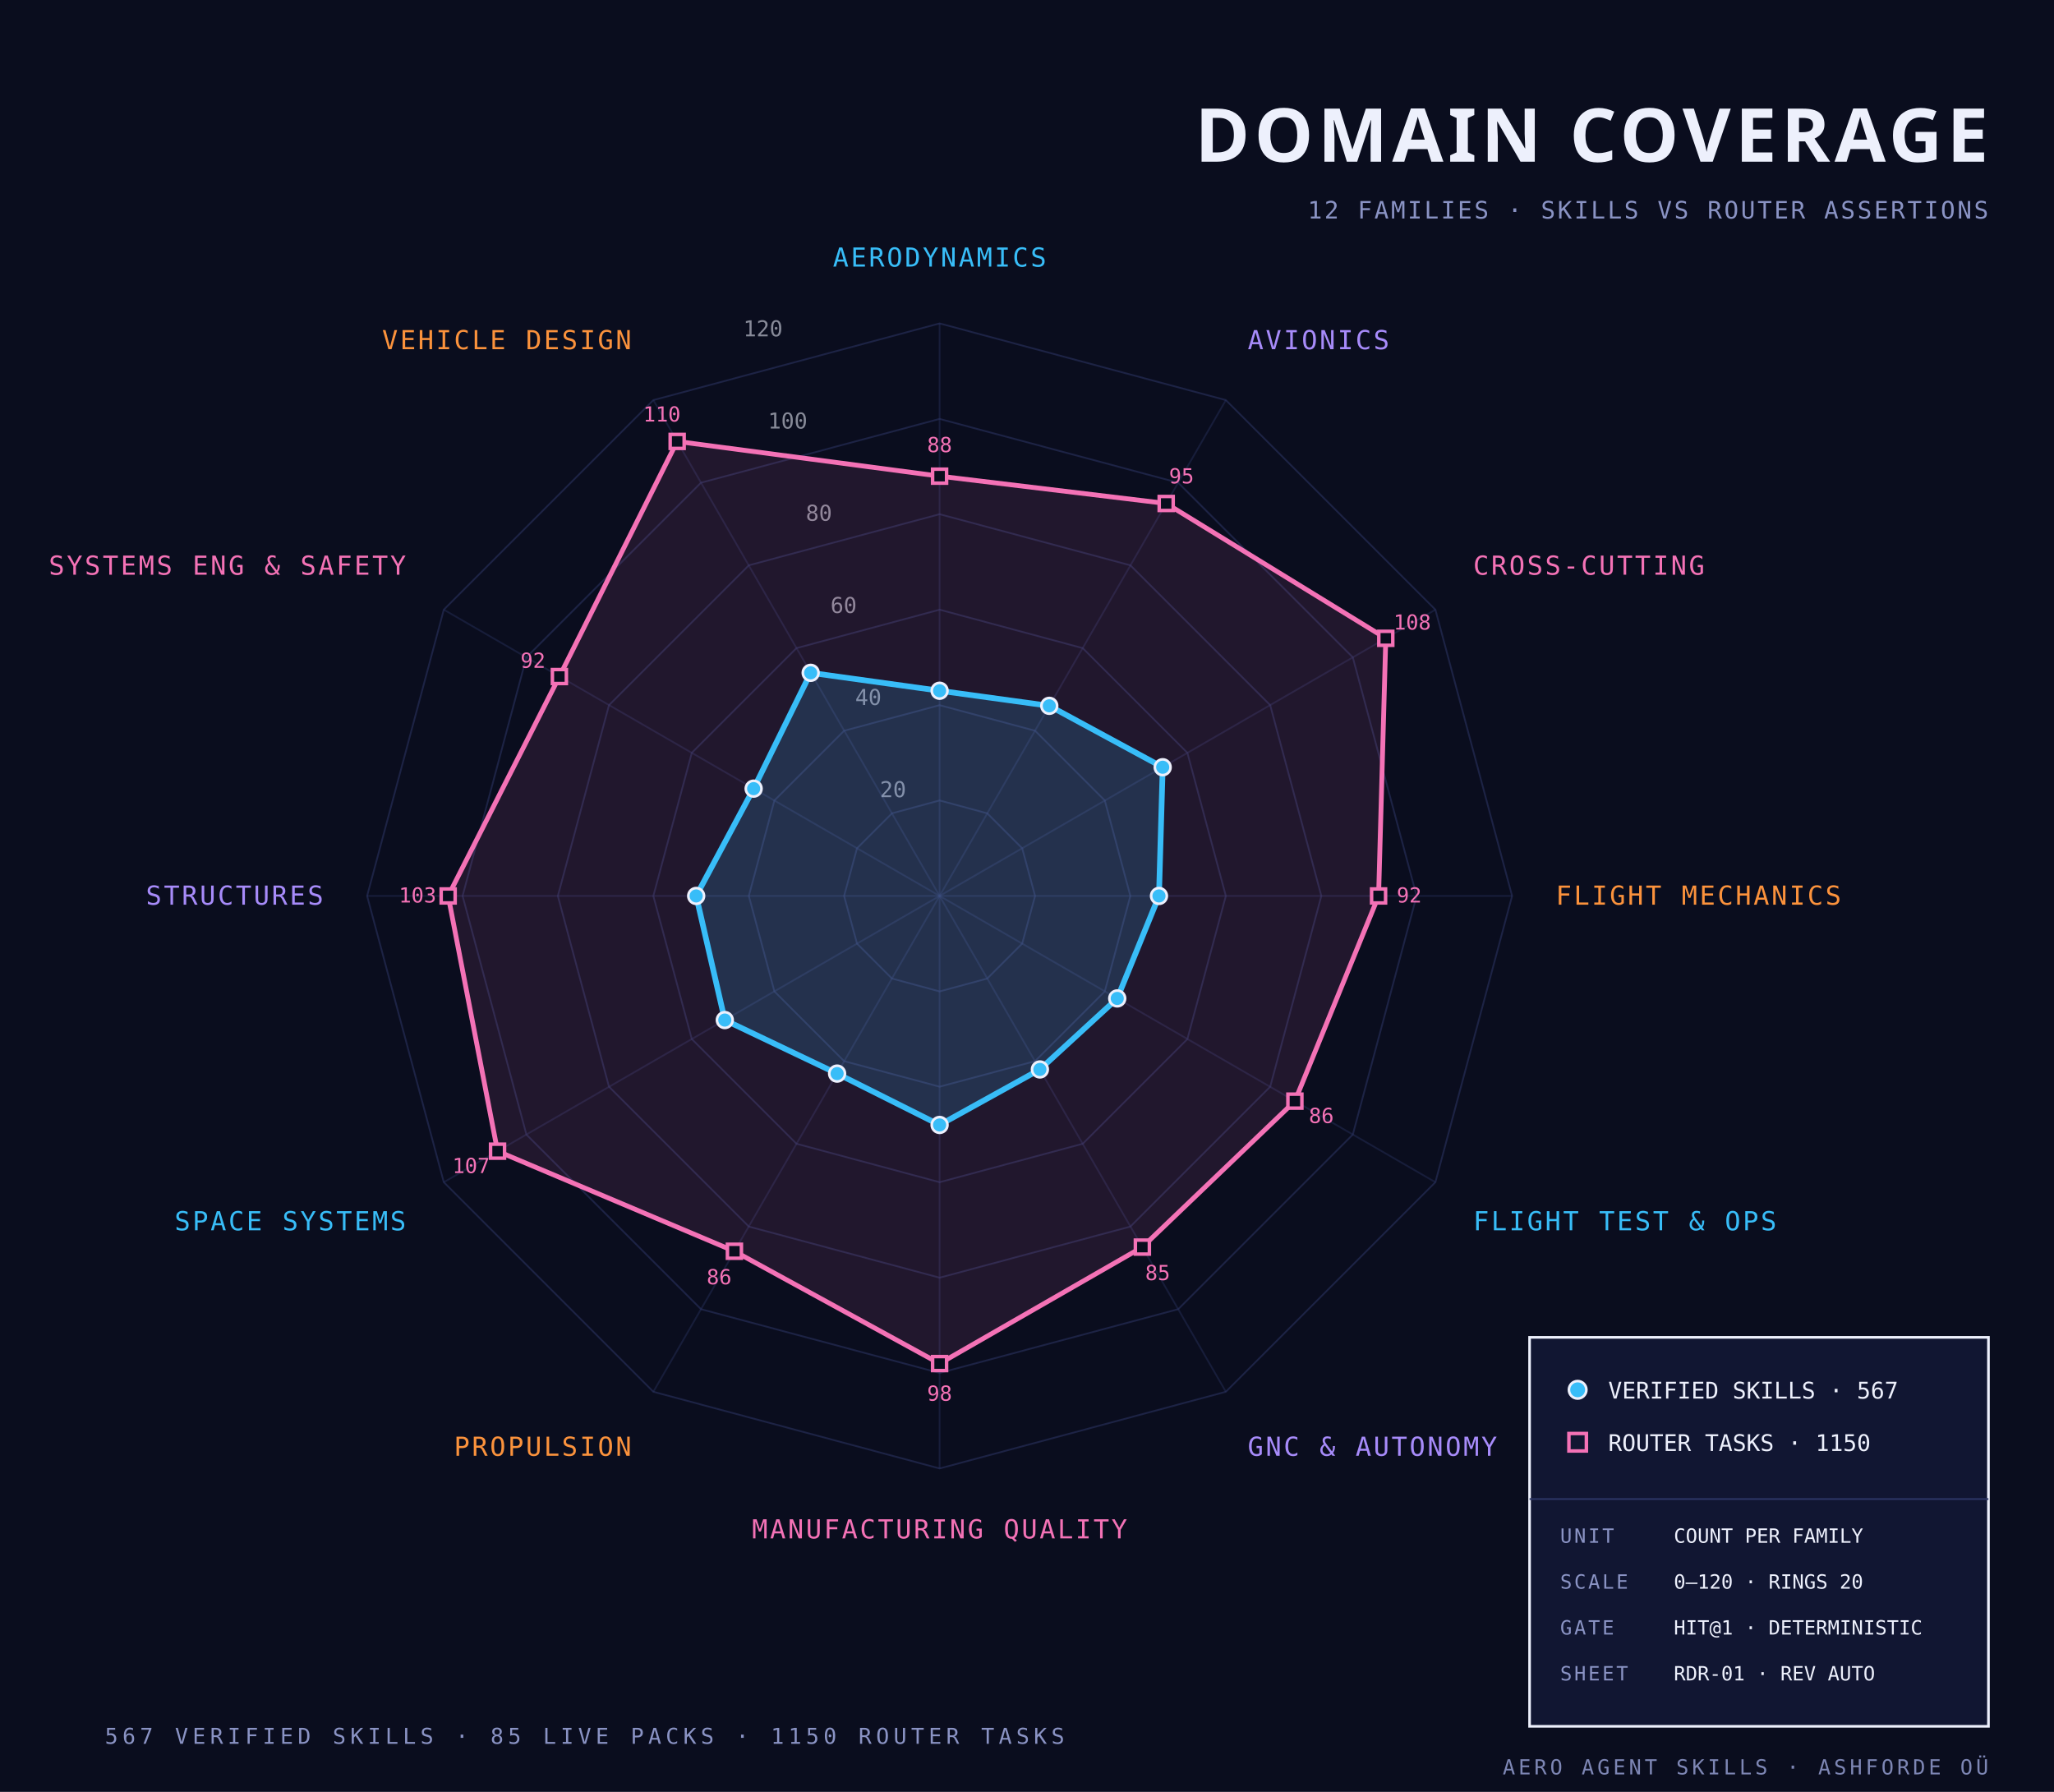
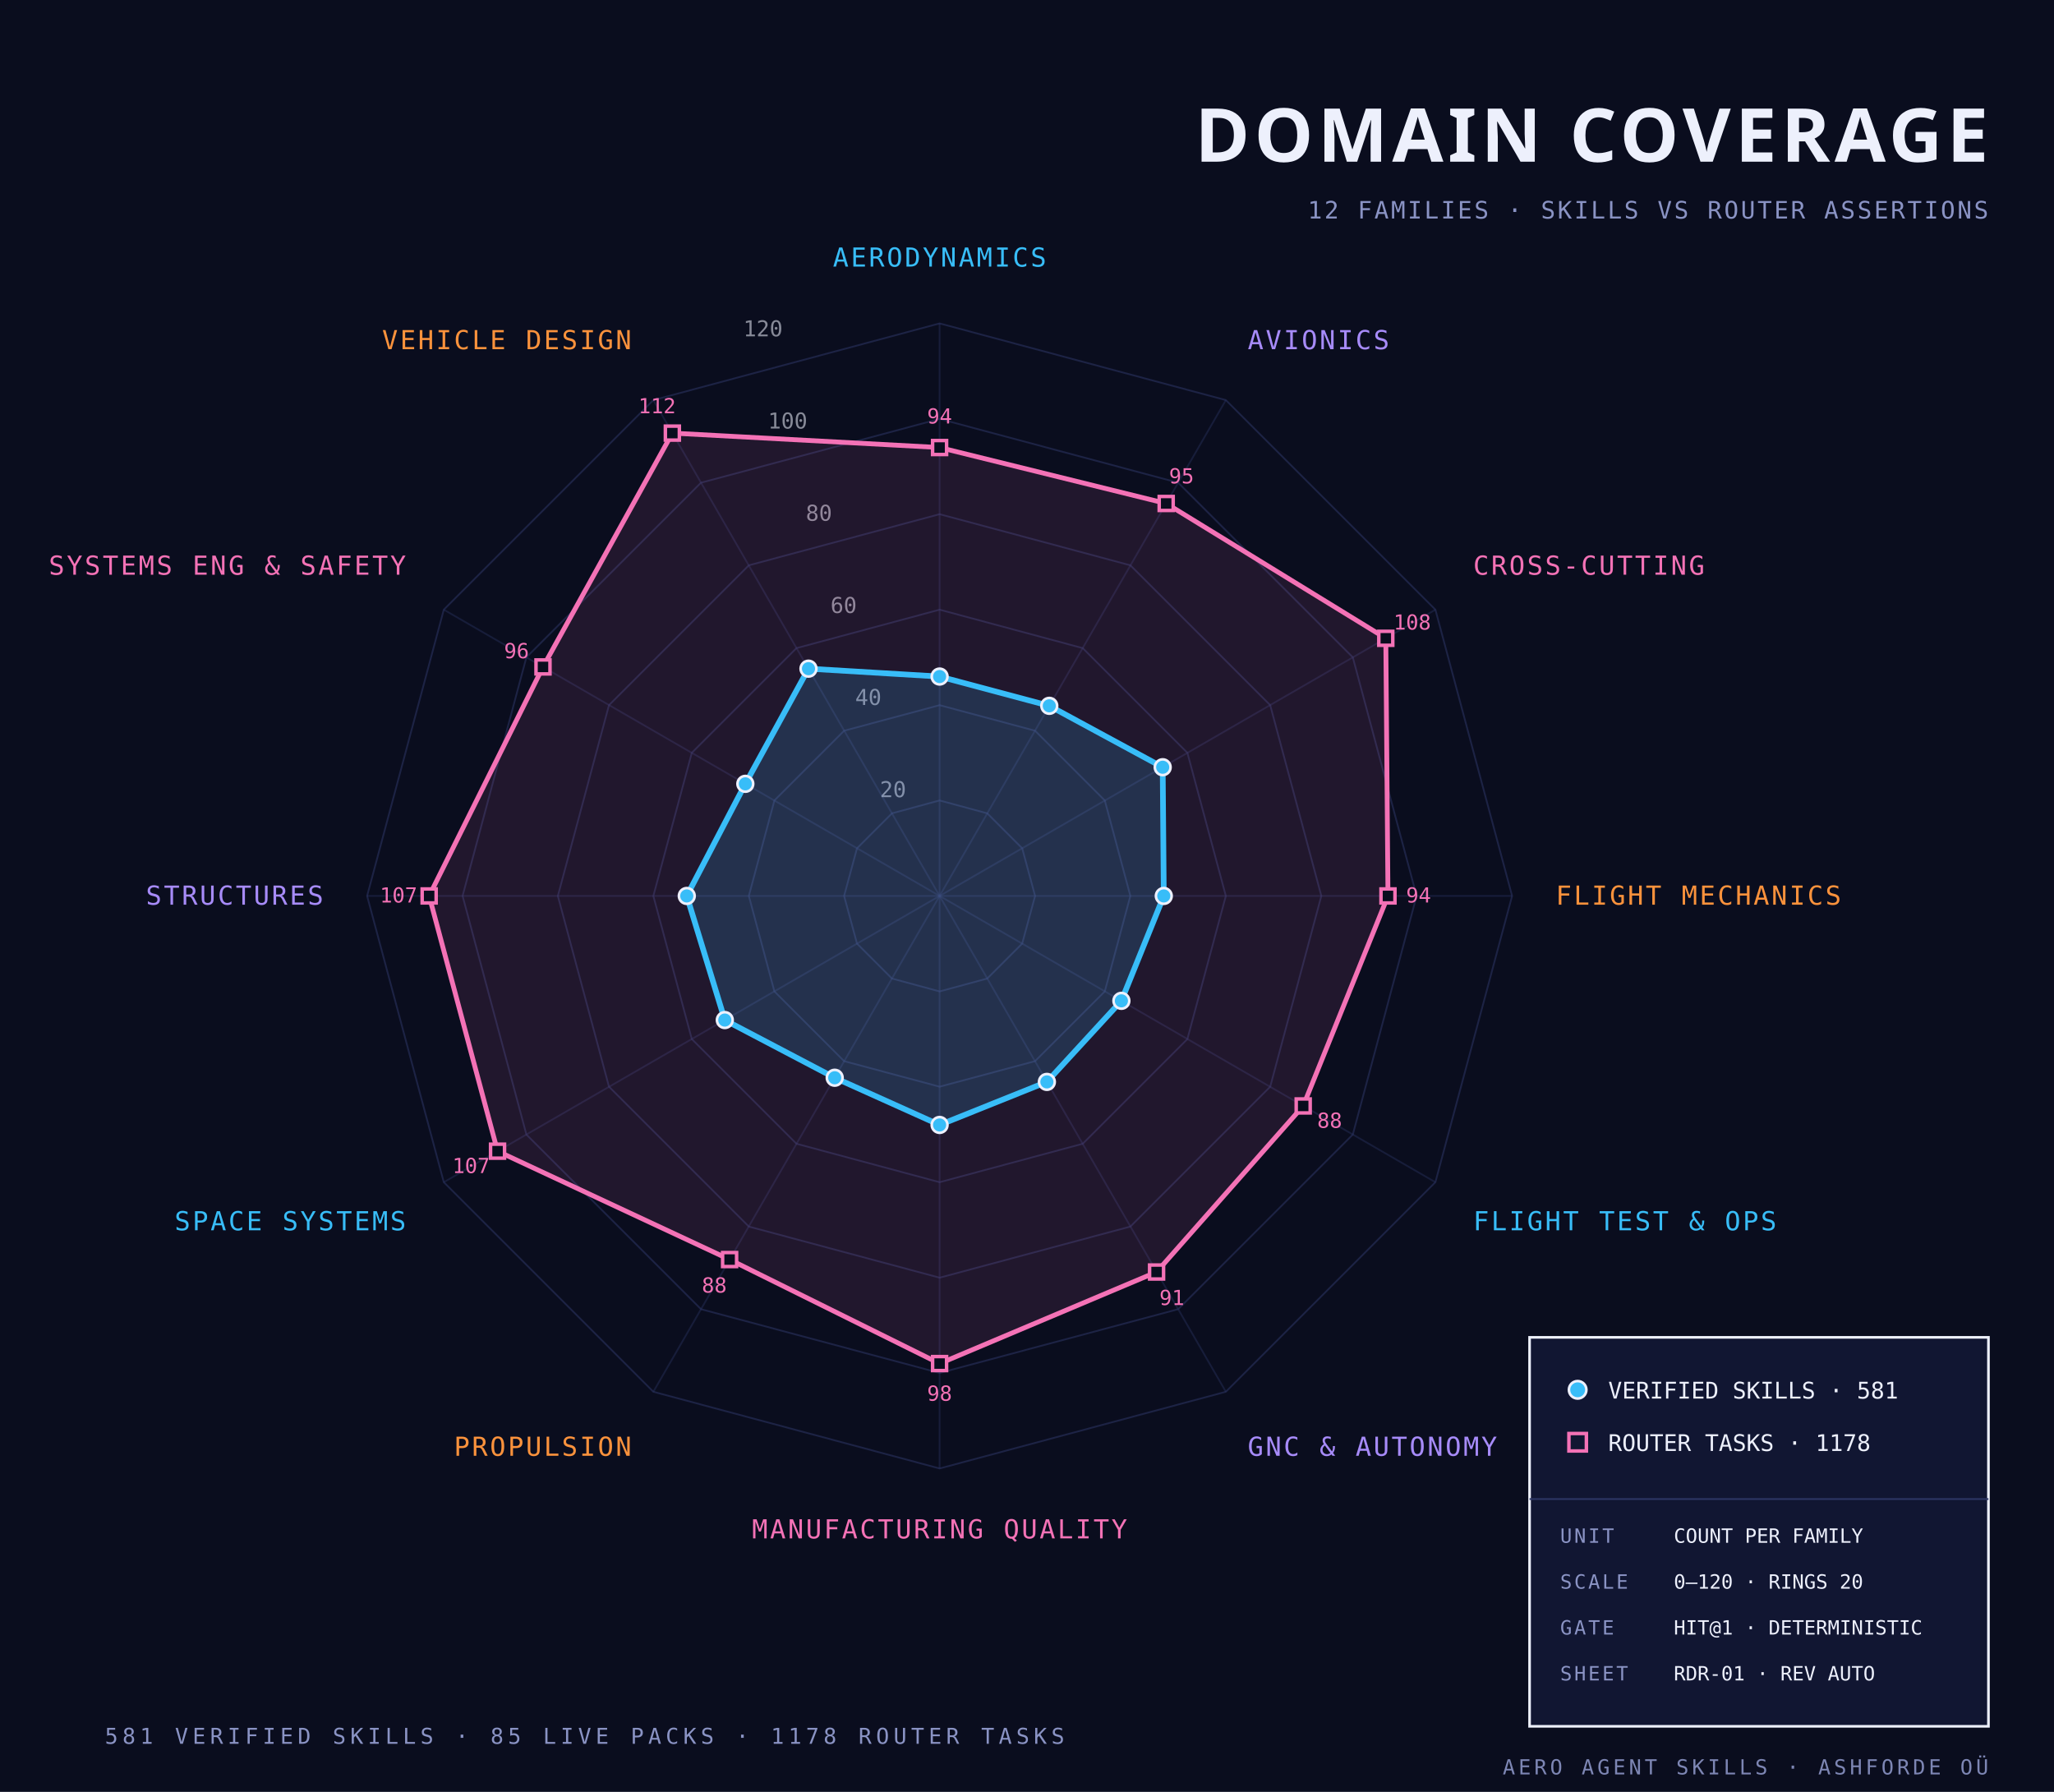
<svg xmlns="http://www.w3.org/2000/svg" width="940" height="820" viewBox="0 0 940 820">
  <style>
    .mono { font-family: "JetBrains Mono", "IBM Plex Mono", "Menlo", monospace; }
    .cond { font-family: "Barlow Condensed", "DIN Condensed", "Arial Narrow", sans-serif; font-weight: 700; text-transform: uppercase; }
    .serif { font-family: "Instrument Serif", Georgia, serif; font-style: italic; }
  </style>
  <rect width="940" height="820" fill="#0a0d1e" />
  <polygon points="430.0,366.3 451.8,372.2 467.8,388.2 473.7,410.0 467.8,431.8 451.8,447.8 430.0,453.7 408.2,447.8 392.2,431.8 386.3,410.0 392.2,388.2 408.2,372.2" fill="none" stroke="#2c3564" stroke-width="0.8" stroke-opacity="0.55" />
  <polygon points="430.0,322.7 473.7,334.4 505.6,366.3 517.3,410.0 505.6,453.7 473.7,485.6 430.0,497.3 386.3,485.6 354.4,453.7 342.7,410.0 354.4,366.3 386.3,334.4" fill="none" stroke="#2c3564" stroke-width="0.8" stroke-opacity="0.55" />
  <polygon points="430.0,279.0 495.5,296.6 543.4,344.5 561.0,410.0 543.4,475.5 495.5,523.4 430.0,541.0 364.5,523.4 316.6,475.5 299.0,410.0 316.6,344.5 364.5,296.6" fill="none" stroke="#2c3564" stroke-width="0.8" stroke-opacity="0.55" />
  <polygon points="430.0,235.3 517.3,258.7 581.3,322.7 604.7,410.0 581.3,497.3 517.3,561.3 430.0,584.7 342.7,561.3 278.7,497.3 255.3,410.0 278.7,322.7 342.7,258.7" fill="none" stroke="#2c3564" stroke-width="0.8" stroke-opacity="0.55" />
  <polygon points="430.0,191.7 539.2,220.9 619.1,300.8 648.3,410.0 619.1,519.2 539.2,599.1 430.0,628.3 320.8,599.1 240.9,519.2 211.7,410.0 240.9,300.8 320.8,220.9" fill="none" stroke="#2c3564" stroke-width="0.8" stroke-opacity="0.55" />
  <polygon points="430.0,148.0 561.0,183.1 656.9,279.0 692.0,410.0 656.9,541.0 561.0,636.9 430.0,672.0 299.0,636.9 203.1,541.0 168.0,410.0 203.1,279.0 299.0,183.1" fill="none" stroke="#2c3564" stroke-width="0.8" stroke-opacity="0.55" />
  <line x1="430" y1="410" x2="430.0" y2="148.0" stroke="#2c3564" stroke-width="0.8" stroke-opacity="0.4" />
  <line x1="430" y1="410" x2="561.0" y2="183.1" stroke="#2c3564" stroke-width="0.8" stroke-opacity="0.4" />
  <line x1="430" y1="410" x2="656.9" y2="279.0" stroke="#2c3564" stroke-width="0.8" stroke-opacity="0.4" />
  <line x1="430" y1="410" x2="692.0" y2="410.0" stroke="#2c3564" stroke-width="0.8" stroke-opacity="0.4" />
  <line x1="430" y1="410" x2="656.9" y2="541.0" stroke="#2c3564" stroke-width="0.8" stroke-opacity="0.4" />
  <line x1="430" y1="410" x2="561.0" y2="636.9" stroke="#2c3564" stroke-width="0.8" stroke-opacity="0.4" />
  <line x1="430" y1="410" x2="430.0" y2="672.0" stroke="#2c3564" stroke-width="0.8" stroke-opacity="0.4" />
  <line x1="430" y1="410" x2="299.0" y2="636.9" stroke="#2c3564" stroke-width="0.8" stroke-opacity="0.4" />
  <line x1="430" y1="410" x2="203.1" y2="541.0" stroke="#2c3564" stroke-width="0.8" stroke-opacity="0.4" />
  <line x1="430" y1="410" x2="168.0" y2="410.0" stroke="#2c3564" stroke-width="0.8" stroke-opacity="0.4" />
  <line x1="430" y1="410" x2="203.1" y2="279.0" stroke="#2c3564" stroke-width="0.8" stroke-opacity="0.4" />
  <line x1="430" y1="410" x2="299.0" y2="183.1" stroke="#2c3564" stroke-width="0.8" stroke-opacity="0.4" />
  <text class="mono" x="414.7" y="364.8" text-anchor="end" font-size="10" fill="#edf0fc" opacity="0.55">20</text>
  <text class="mono" x="403.4" y="322.6" text-anchor="end" font-size="10" fill="#edf0fc" opacity="0.55">40</text>
  <text class="mono" x="392.1" y="280.5" text-anchor="end" font-size="10" fill="#edf0fc" opacity="0.55">60</text>
  <text class="mono" x="380.8" y="238.3" text-anchor="end" font-size="10" fill="#edf0fc" opacity="0.55">80</text>
  <text class="mono" x="369.5" y="196.1" text-anchor="end" font-size="10" fill="#edf0fc" opacity="0.55">100</text>
  <text class="mono" x="358.2" y="153.9" text-anchor="end" font-size="10" fill="#edf0fc" opacity="0.55">120</text>
  <text class="mono" x="430.0" y="122.0" text-anchor="middle" font-size="12" fill="#38bdf8" letter-spacing="1">AERODYNAMICS</text>
  <text class="mono" x="571.0" y="159.8" text-anchor="start" font-size="12" fill="#a78bfa" letter-spacing="1">AVIONICS</text>
  <text class="mono" x="674.2" y="263.0" text-anchor="start" font-size="12" fill="#f472b6" letter-spacing="1">CROSS-CUTTING</text>
  <text class="mono" x="712.0" y="414.0" text-anchor="start" font-size="12" fill="#fb923c" letter-spacing="1">FLIGHT MECHANICS</text>
  <text class="mono" x="674.2" y="563.0" text-anchor="start" font-size="12" fill="#38bdf8" letter-spacing="1">FLIGHT TEST &amp; OPS</text>
  <text class="mono" x="571.0" y="666.2" text-anchor="start" font-size="12" fill="#a78bfa" letter-spacing="1">GNC &amp; AUTONOMY</text>
  <text class="mono" x="430.0" y="704.0" text-anchor="middle" font-size="12" fill="#f472b6" letter-spacing="1">MANUFACTURING QUALITY</text>
  <text class="mono" x="289.0" y="666.2" text-anchor="end" font-size="12" fill="#fb923c" letter-spacing="1">PROPULSION</text>
  <text class="mono" x="185.8" y="563.0" text-anchor="end" font-size="12" fill="#38bdf8" letter-spacing="1">SPACE SYSTEMS</text>
  <text class="mono" x="148.0" y="414.0" text-anchor="end" font-size="12" fill="#a78bfa" letter-spacing="1">STRUCTURES</text>
  <text class="mono" x="185.8" y="263.0" text-anchor="end" font-size="12" fill="#f472b6" letter-spacing="1">SYSTEMS ENG &amp; SAFETY</text>
  <text class="mono" x="289.0" y="159.8" text-anchor="end" font-size="12" fill="#fb923c" letter-spacing="1">VEHICLE DESIGN</text>
-   <polygon points="430.0,217.9 533.7,230.4 634.2,292.1 630.9,410.0 592.6,503.9 522.8,570.7 430.0,624.0 336.1,572.6 227.7,526.8 205.1,410.0 256.0,309.6 309.9,202.0" fill="#f472b6" fill-opacity="0.10" stroke="#f472b6" stroke-width="2.2" />
-   <rect x="426.8" y="214.7" width="6.4" height="6.4" fill="#0a0d1e" stroke="#f472b6" stroke-width="1.6" />
+   <polygon points="430.0,204.8 533.7,230.4 634.2,292.1 635.2,410.0 596.4,506.1 529.3,582.1 430.0,624.0 333.9,576.4 227.7,526.8 196.4,410.0 248.5,305.2 307.7,198.2" fill="#f472b6" fill-opacity="0.10" stroke="#f472b6" stroke-width="2.2" />
+   <rect x="426.8" y="201.6" width="6.4" height="6.4" fill="#0a0d1e" stroke="#f472b6" stroke-width="1.6" />
  <rect x="530.5" y="227.2" width="6.4" height="6.4" fill="#0a0d1e" stroke="#f472b6" stroke-width="1.6" />
  <rect x="631.0" y="288.9" width="6.4" height="6.4" fill="#0a0d1e" stroke="#f472b6" stroke-width="1.6" />
-   <rect x="627.7" y="406.8" width="6.4" height="6.4" fill="#0a0d1e" stroke="#f472b6" stroke-width="1.6" />
-   <rect x="589.4" y="500.7" width="6.4" height="6.4" fill="#0a0d1e" stroke="#f472b6" stroke-width="1.6" />
-   <rect x="519.6" y="567.5" width="6.4" height="6.4" fill="#0a0d1e" stroke="#f472b6" stroke-width="1.6" />
+   <rect x="632.0" y="406.8" width="6.4" height="6.4" fill="#0a0d1e" stroke="#f472b6" stroke-width="1.6" />
+   <rect x="593.2" y="502.9" width="6.4" height="6.4" fill="#0a0d1e" stroke="#f472b6" stroke-width="1.6" />
+   <rect x="526.1" y="578.9" width="6.4" height="6.4" fill="#0a0d1e" stroke="#f472b6" stroke-width="1.6" />
  <rect x="426.8" y="620.8" width="6.4" height="6.4" fill="#0a0d1e" stroke="#f472b6" stroke-width="1.6" />
-   <rect x="332.9" y="569.4" width="6.4" height="6.4" fill="#0a0d1e" stroke="#f472b6" stroke-width="1.6" />
+   <rect x="330.7" y="573.2" width="6.4" height="6.4" fill="#0a0d1e" stroke="#f472b6" stroke-width="1.6" />
  <rect x="224.5" y="523.6" width="6.4" height="6.4" fill="#0a0d1e" stroke="#f472b6" stroke-width="1.6" />
-   <rect x="201.9" y="406.8" width="6.4" height="6.4" fill="#0a0d1e" stroke="#f472b6" stroke-width="1.6" />
-   <rect x="252.8" y="306.4" width="6.4" height="6.4" fill="#0a0d1e" stroke="#f472b6" stroke-width="1.6" />
-   <rect x="306.7" y="198.8" width="6.4" height="6.4" fill="#0a0d1e" stroke="#f472b6" stroke-width="1.6" />
-   <polygon points="430.0,316.1 480.2,323.0 532.1,351.1 530.4,410.0 511.3,456.9 475.9,489.4 430.0,514.8 383.1,491.3 331.7,466.8 318.6,410.0 344.9,360.9 371.0,307.9" fill="#38bdf8" fill-opacity="0.16" stroke="#38bdf8" stroke-width="2.6" />
-   <circle cx="430.0" cy="316.1" r="3.6" fill="#38bdf8" stroke="#edf0fc" stroke-width="1.2" />
+   <rect x="193.2" y="406.8" width="6.4" height="6.4" fill="#0a0d1e" stroke="#f472b6" stroke-width="1.6" />
+   <rect x="245.3" y="302.0" width="6.4" height="6.4" fill="#0a0d1e" stroke="#f472b6" stroke-width="1.6" />
+   <rect x="304.5" y="195.0" width="6.4" height="6.4" fill="#0a0d1e" stroke="#f472b6" stroke-width="1.6" />
+   <polygon points="430.0,309.6 480.2,323.0 532.1,351.1 532.6,410.0 513.2,458.0 479.1,495.1 430.0,514.8 382.0,493.2 331.7,466.8 314.3,410.0 341.1,358.7 370.0,306.0" fill="#38bdf8" fill-opacity="0.16" stroke="#38bdf8" stroke-width="2.6" />
+   <circle cx="430.0" cy="309.6" r="3.6" fill="#38bdf8" stroke="#edf0fc" stroke-width="1.2" />
  <circle cx="480.2" cy="323.0" r="3.6" fill="#38bdf8" stroke="#edf0fc" stroke-width="1.2" />
  <circle cx="532.1" cy="351.1" r="3.6" fill="#38bdf8" stroke="#edf0fc" stroke-width="1.2" />
-   <circle cx="530.4" cy="410.0" r="3.6" fill="#38bdf8" stroke="#edf0fc" stroke-width="1.2" />
-   <circle cx="511.3" cy="456.9" r="3.6" fill="#38bdf8" stroke="#edf0fc" stroke-width="1.2" />
-   <circle cx="475.9" cy="489.4" r="3.6" fill="#38bdf8" stroke="#edf0fc" stroke-width="1.2" />
+   <circle cx="532.6" cy="410.0" r="3.6" fill="#38bdf8" stroke="#edf0fc" stroke-width="1.2" />
+   <circle cx="513.2" cy="458.0" r="3.6" fill="#38bdf8" stroke="#edf0fc" stroke-width="1.2" />
+   <circle cx="479.1" cy="495.1" r="3.6" fill="#38bdf8" stroke="#edf0fc" stroke-width="1.2" />
  <circle cx="430.0" cy="514.8" r="3.6" fill="#38bdf8" stroke="#edf0fc" stroke-width="1.2" />
-   <circle cx="383.1" cy="491.3" r="3.6" fill="#38bdf8" stroke="#edf0fc" stroke-width="1.2" />
+   <circle cx="382.0" cy="493.2" r="3.6" fill="#38bdf8" stroke="#edf0fc" stroke-width="1.2" />
  <circle cx="331.7" cy="466.8" r="3.6" fill="#38bdf8" stroke="#edf0fc" stroke-width="1.2" />
-   <circle cx="318.6" cy="410.0" r="3.6" fill="#38bdf8" stroke="#edf0fc" stroke-width="1.2" />
-   <circle cx="344.9" cy="360.9" r="3.6" fill="#38bdf8" stroke="#edf0fc" stroke-width="1.2" />
-   <circle cx="371.0" cy="307.9" r="3.6" fill="#38bdf8" stroke="#edf0fc" stroke-width="1.2" />
-   <text class="mono" x="430.0" y="206.9" text-anchor="middle" font-size="9.5" fill="#f472b6">88</text>
+   <circle cx="314.3" cy="410.0" r="3.6" fill="#38bdf8" stroke="#edf0fc" stroke-width="1.2" />
+   <circle cx="341.1" cy="358.7" r="3.6" fill="#38bdf8" stroke="#edf0fc" stroke-width="1.2" />
+   <circle cx="370.0" cy="306.0" r="3.6" fill="#38bdf8" stroke="#edf0fc" stroke-width="1.2" />
+   <text class="mono" x="430.0" y="193.8" text-anchor="middle" font-size="9.5" fill="#f472b6">94</text>
  <text class="mono" x="540.7" y="221.2" text-anchor="middle" font-size="9.5" fill="#f472b6">95</text>
  <text class="mono" x="646.3" y="288.1" text-anchor="middle" font-size="9.5" fill="#f472b6">108</text>
-   <text class="mono" x="644.9" y="413.0" text-anchor="middle" font-size="9.5" fill="#f472b6">92</text>
-   <text class="mono" x="604.7" y="513.9" text-anchor="middle" font-size="9.5" fill="#f472b6">86</text>
-   <text class="mono" x="529.8" y="585.8" text-anchor="middle" font-size="9.5" fill="#f472b6">85</text>
+   <text class="mono" x="649.2" y="413.0" text-anchor="middle" font-size="9.5" fill="#f472b6">94</text>
+   <text class="mono" x="608.5" y="516.1" text-anchor="middle" font-size="9.5" fill="#f472b6">88</text>
+   <text class="mono" x="536.3" y="597.2" text-anchor="middle" font-size="9.5" fill="#f472b6">91</text>
  <text class="mono" x="430.0" y="641.0" text-anchor="middle" font-size="9.5" fill="#f472b6">98</text>
-   <text class="mono" x="329.1" y="587.7" text-anchor="middle" font-size="9.5" fill="#f472b6">86</text>
+   <text class="mono" x="326.9" y="591.5" text-anchor="middle" font-size="9.5" fill="#f472b6">88</text>
  <text class="mono" x="215.6" y="536.8" text-anchor="middle" font-size="9.5" fill="#f472b6">107</text>
-   <text class="mono" x="191.1" y="413.0" text-anchor="middle" font-size="9.5" fill="#f472b6">103</text>
-   <text class="mono" x="243.9" y="305.6" text-anchor="middle" font-size="9.5" fill="#f472b6">92</text>
-   <text class="mono" x="302.9" y="192.9" text-anchor="middle" font-size="9.5" fill="#f472b6">110</text>
+   <text class="mono" x="182.4" y="413.0" text-anchor="middle" font-size="9.5" fill="#f472b6">107</text>
+   <text class="mono" x="236.4" y="301.2" text-anchor="middle" font-size="9.5" fill="#f472b6">96</text>
+   <text class="mono" x="300.7" y="189.1" text-anchor="middle" font-size="9.5" fill="#f472b6">112</text>
  <text class="cond" x="910.0" y="74.0" text-anchor="end" font-size="34" fill="#edf0fc" letter-spacing="2">DOMAIN COVERAGE</text>
  <text class="mono" x="910.0" y="100.0" text-anchor="end" font-size="11" fill="#8a93c4" letter-spacing="1">12 FAMILIES · SKILLS VS ROUTER ASSERTIONS</text>
  <rect x="700" y="612" width="210" height="178" fill="#111632" stroke="#edf0fc" stroke-width="1.2" />
  <line x1="700" y1="686" x2="910" y2="686" stroke="#2c3564" stroke-width="0.8" />
  <circle cx="722" cy="636" r="4" fill="#38bdf8" stroke="#edf0fc" stroke-width="1.2" />
-   <text class="mono" x="736.0" y="640.0" text-anchor="start" font-size="10.5" fill="#edf0fc">VERIFIED SKILLS · 567</text>
+   <text class="mono" x="736.0" y="640.0" text-anchor="start" font-size="10.5" fill="#edf0fc">VERIFIED SKILLS · 581</text>
  <rect x="718" y="656" width="8" height="8" fill="none" stroke="#f472b6" stroke-width="1.6" />
-   <text class="mono" x="736.0" y="664.0" text-anchor="start" font-size="10.5" fill="#edf0fc">ROUTER TASKS · 1150</text>
+   <text class="mono" x="736.0" y="664.0" text-anchor="start" font-size="10.5" fill="#edf0fc">ROUTER TASKS · 1178</text>
  <text class="mono" x="714.0" y="706.0" text-anchor="start" font-size="9" fill="#8a93c4" letter-spacing="1">UNIT</text>
  <text class="mono" x="766.0" y="706.0" text-anchor="start" font-size="9" fill="#edf0fc">COUNT PER FAMILY</text>
  <text class="mono" x="714.0" y="727.0" text-anchor="start" font-size="9" fill="#8a93c4" letter-spacing="1">SCALE</text>
  <text class="mono" x="766.0" y="727.0" text-anchor="start" font-size="9" fill="#edf0fc">0–120 · RINGS 20</text>
  <text class="mono" x="714.0" y="748.0" text-anchor="start" font-size="9" fill="#8a93c4" letter-spacing="1">GATE</text>
  <text class="mono" x="766.0" y="748.0" text-anchor="start" font-size="9" fill="#edf0fc">HIT@1 · DETERMINISTIC</text>
  <text class="mono" x="714.0" y="769.0" text-anchor="start" font-size="9" fill="#8a93c4" letter-spacing="1">SHEET</text>
  <text class="mono" x="766.0" y="769.0" text-anchor="start" font-size="9" fill="#edf0fc">RDR-01 · REV AUTO</text>
-   <text class="mono" x="48.0" y="798.0" text-anchor="start" font-size="10" fill="#8a93c4" letter-spacing="2">567 VERIFIED SKILLS · 85 LIVE PACKS · 1150 ROUTER TASKS</text>
+   <text class="mono" x="48.0" y="798.0" text-anchor="start" font-size="10" fill="#8a93c4" letter-spacing="2">581 VERIFIED SKILLS · 85 LIVE PACKS · 1178 ROUTER TASKS</text>
  <text class="mono" x="910.0" y="812.0" text-anchor="end" font-size="9.5" fill="#8a93c4" letter-spacing="1.5" opacity="0.9">AERO AGENT SKILLS · ASHFORDE OÜ</text>
</svg>
